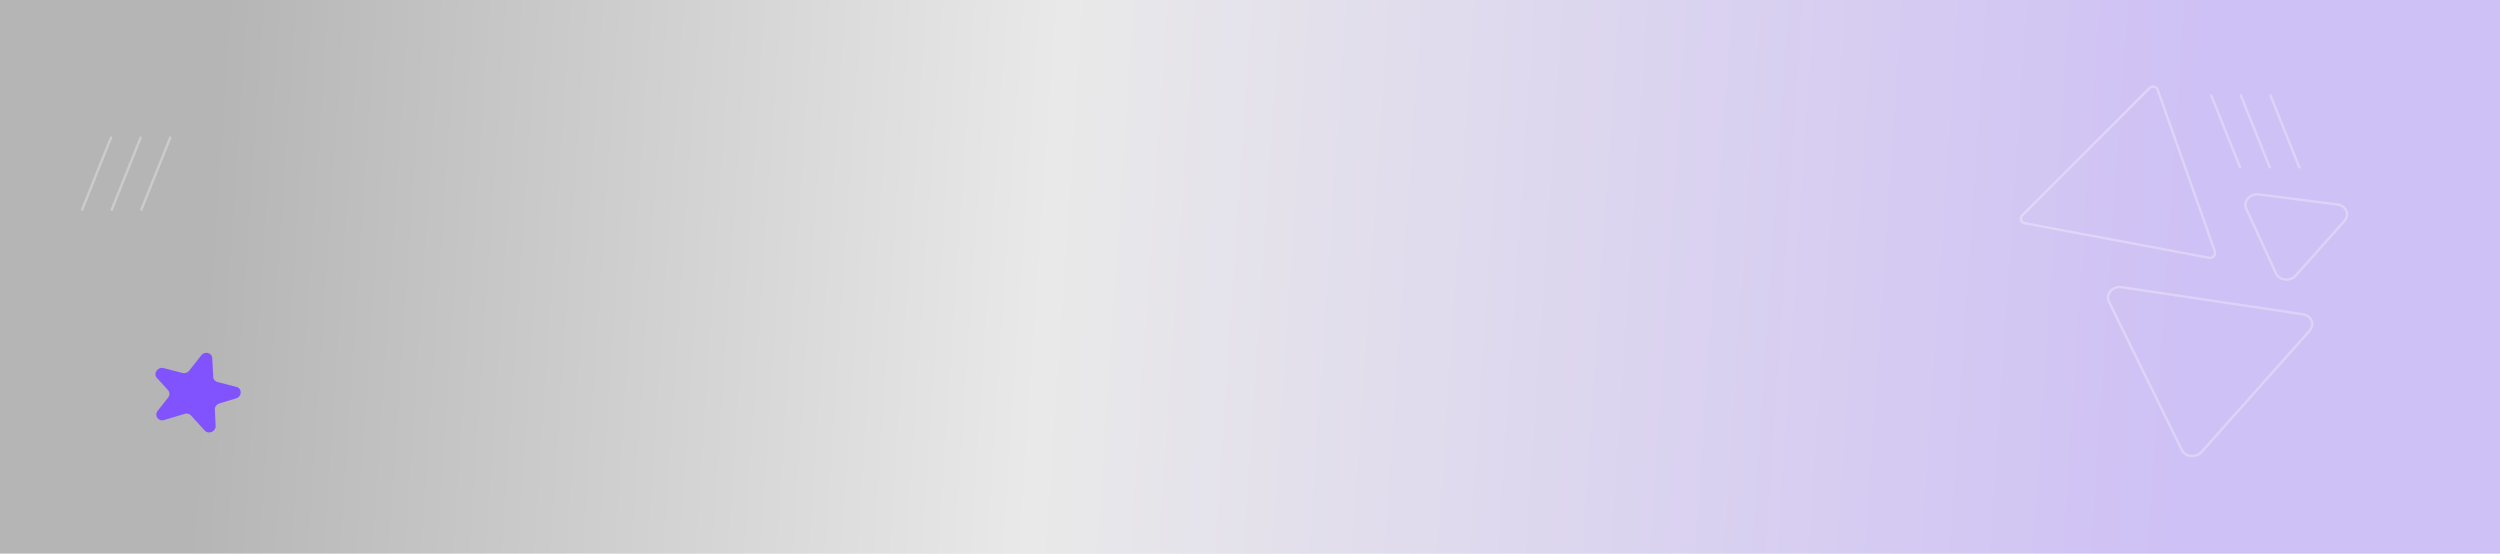
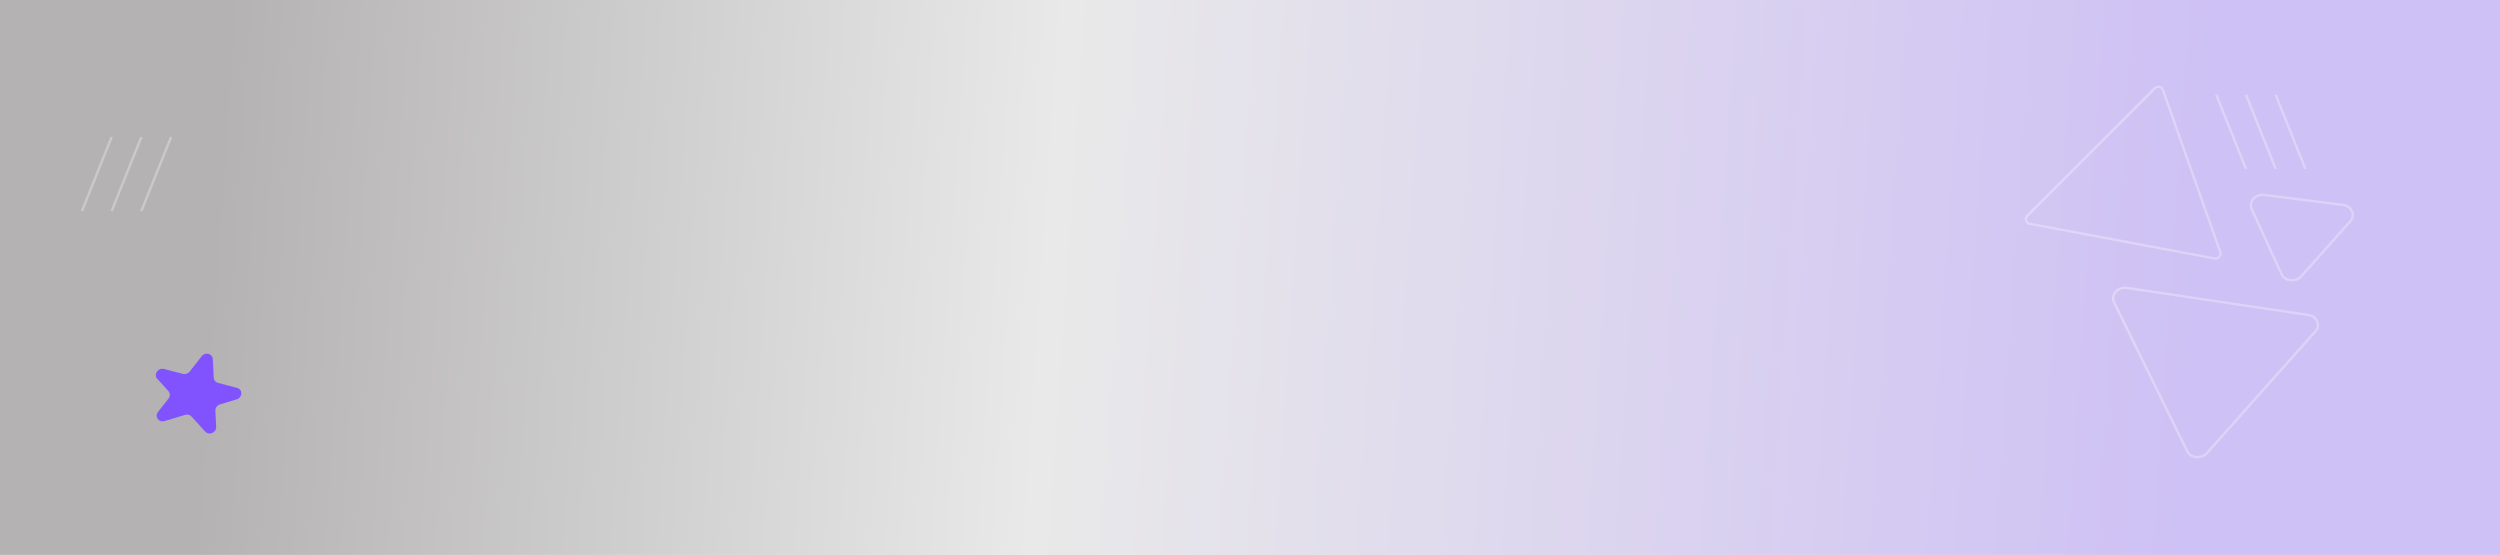
- <svg xmlns="http://www.w3.org/2000/svg" width="411" height="91" viewBox="0 0 411 91" fill="none">
-   <rect width="411" height="91" fill="url(#paint0_linear_157_48)" fill-opacity="0.3" />
+ <svg xmlns="http://www.w3.org/2000/svg" width="410" height="91" viewBox="0 0 410 91" fill="none">
+   <g filter="url(#filter0_b_157_48)">
+     <rect width="411" height="91" fill="url(#paint0_linear_157_48)" fill-opacity="0.3" />
+   </g>
  <path d="M33.084 58.418C33.667 57.676 34.853 57.983 34.898 58.887L35.05 61.952C35.07 62.36 35.351 62.699 35.755 62.804L38.87 63.609C39.841 63.86 39.801 65.201 38.814 65.497L36.079 66.319C35.613 66.459 35.295 66.892 35.318 67.355L35.45 70.014C35.496 70.951 34.28 71.471 33.655 70.783L31.401 68.302C31.149 68.024 30.747 67.92 30.368 68.034L26.971 69.055C26.028 69.338 25.316 68.319 25.919 67.55L27.631 65.368C27.93 64.987 27.922 64.471 27.612 64.13L25.798 62.132C25.143 61.411 25.917 60.26 26.887 60.511L30.003 61.316C30.406 61.421 30.848 61.268 31.111 60.933L33.084 58.418Z" fill="#8053FF" />
-   <path d="M354.712 14.734L364.118 41.315C364.323 41.895 363.783 42.499 363.164 42.383L332.859 36.696C332.239 36.579 332.027 35.834 332.482 35.378L353.382 14.484C353.808 14.059 354.52 14.192 354.712 14.734Z" stroke="white" stroke-opacity="0.3" stroke-width="0.4" />
-   <path d="M348.826 47.215L378.6 51.668C380.006 51.879 380.612 53.346 379.711 54.357L361.929 74.307C361.028 75.318 359.265 75.149 358.699 73.996L346.706 49.593C346.1 48.361 347.322 46.99 348.826 47.215Z" stroke="white" stroke-opacity="0.3" stroke-width="0.4" />
-   <path d="M371.374 31.965L384.275 33.618C385.706 33.802 386.343 35.288 385.429 36.313L377.42 45.298C376.507 46.324 374.716 46.132 374.173 44.952L369.281 34.313C368.723 33.1 369.903 31.776 371.374 31.965Z" stroke="white" stroke-opacity="0.3" stroke-width="0.4" />
+   <path d="M353.382 14.484C353.808 14.059 354.52 14.192 354.712 14.734L364.118 41.315C364.323 41.895 363.783 42.499 363.164 42.383L332.859 36.696C332.239 36.579 332.027 35.834 332.482 35.378L353.382 14.484Z" stroke="white" stroke-opacity="0.3" stroke-width="0.4" />
+   <path d="M346.706 49.593C346.1 48.361 347.322 46.99 348.826 47.215L378.6 51.668C380.006 51.879 380.612 53.346 379.711 54.357L361.929 74.307C361.028 75.318 359.265 75.149 358.699 73.996L346.706 49.593Z" stroke="white" stroke-opacity="0.3" stroke-width="0.4" />
+   <path d="M369.281 34.313C368.723 33.1 369.903 31.776 371.374 31.965L384.275 33.618C385.706 33.802 386.343 35.288 385.429 36.313L377.42 45.298C376.507 46.324 374.716 46.132 374.173 44.952L369.281 34.313Z" stroke="white" stroke-opacity="0.3" stroke-width="0.4" />
  <line y1="-0.2" x2="13.074" y2="-0.2" transform="matrix(0.372468 0.928045 -0.953029 0.30288 363.277 15.6)" stroke="white" stroke-opacity="0.3" stroke-width="0.4" />
  <line y1="-0.2" x2="13.074" y2="-0.2" transform="matrix(-0.372468 0.928045 0.953029 0.30288 28.2441 22.5333)" stroke="white" stroke-opacity="0.3" stroke-width="0.4" />
  <line y1="-0.2" x2="13.074" y2="-0.2" transform="matrix(0.372468 0.928045 -0.953029 0.30288 368.147 15.6)" stroke="white" stroke-opacity="0.3" stroke-width="0.4" />
  <line y1="-0.2" x2="13.074" y2="-0.2" transform="matrix(-0.372468 0.928045 0.953029 0.30288 23.3744 22.5333)" stroke="white" stroke-opacity="0.3" stroke-width="0.4" />
  <line y1="-0.2" x2="13.074" y2="-0.2" transform="matrix(0.372468 0.928045 -0.953029 0.30288 373.017 15.6)" stroke="white" stroke-opacity="0.3" stroke-width="0.4" />
  <line y1="-0.2" x2="13.074" y2="-0.2" transform="matrix(-0.372468 0.928045 0.953029 0.30288 18.5047 22.5333)" stroke="white" stroke-opacity="0.3" stroke-width="0.4" />
  <defs>
+     <filter id="filter0_b_157_48" x="-20" y="-20" width="451" height="131" filterUnits="userSpaceOnUse" color-interpolation-filters="sRGB">
+       <feFlood flood-opacity="0" result="BackgroundImageFix" />
+       <feGaussianBlur in="BackgroundImageFix" stdDeviation="10" />
+       <feComposite in2="SourceAlpha" operator="in" result="effect1_backgroundBlur_157_48" />
+       <feBlend mode="normal" in="SourceGraphic" in2="effect1_backgroundBlur_157_48" result="shape" />
+     </filter>
    <linearGradient id="paint0_linear_157_48" x1="17.044" y1="4.333" x2="399.442" y2="30.029" gradientUnits="userSpaceOnUse">
-       <stop offset="0.052" stop-color="#2C2C2C" />
+       <stop offset="0.052" stop-color="#282121" />
      <stop offset="0.411" stop-color="#D9D9D9" />
      <stop offset="0.897" stop-color="#8053FF" />
    </linearGradient>
  </defs>
</svg>
